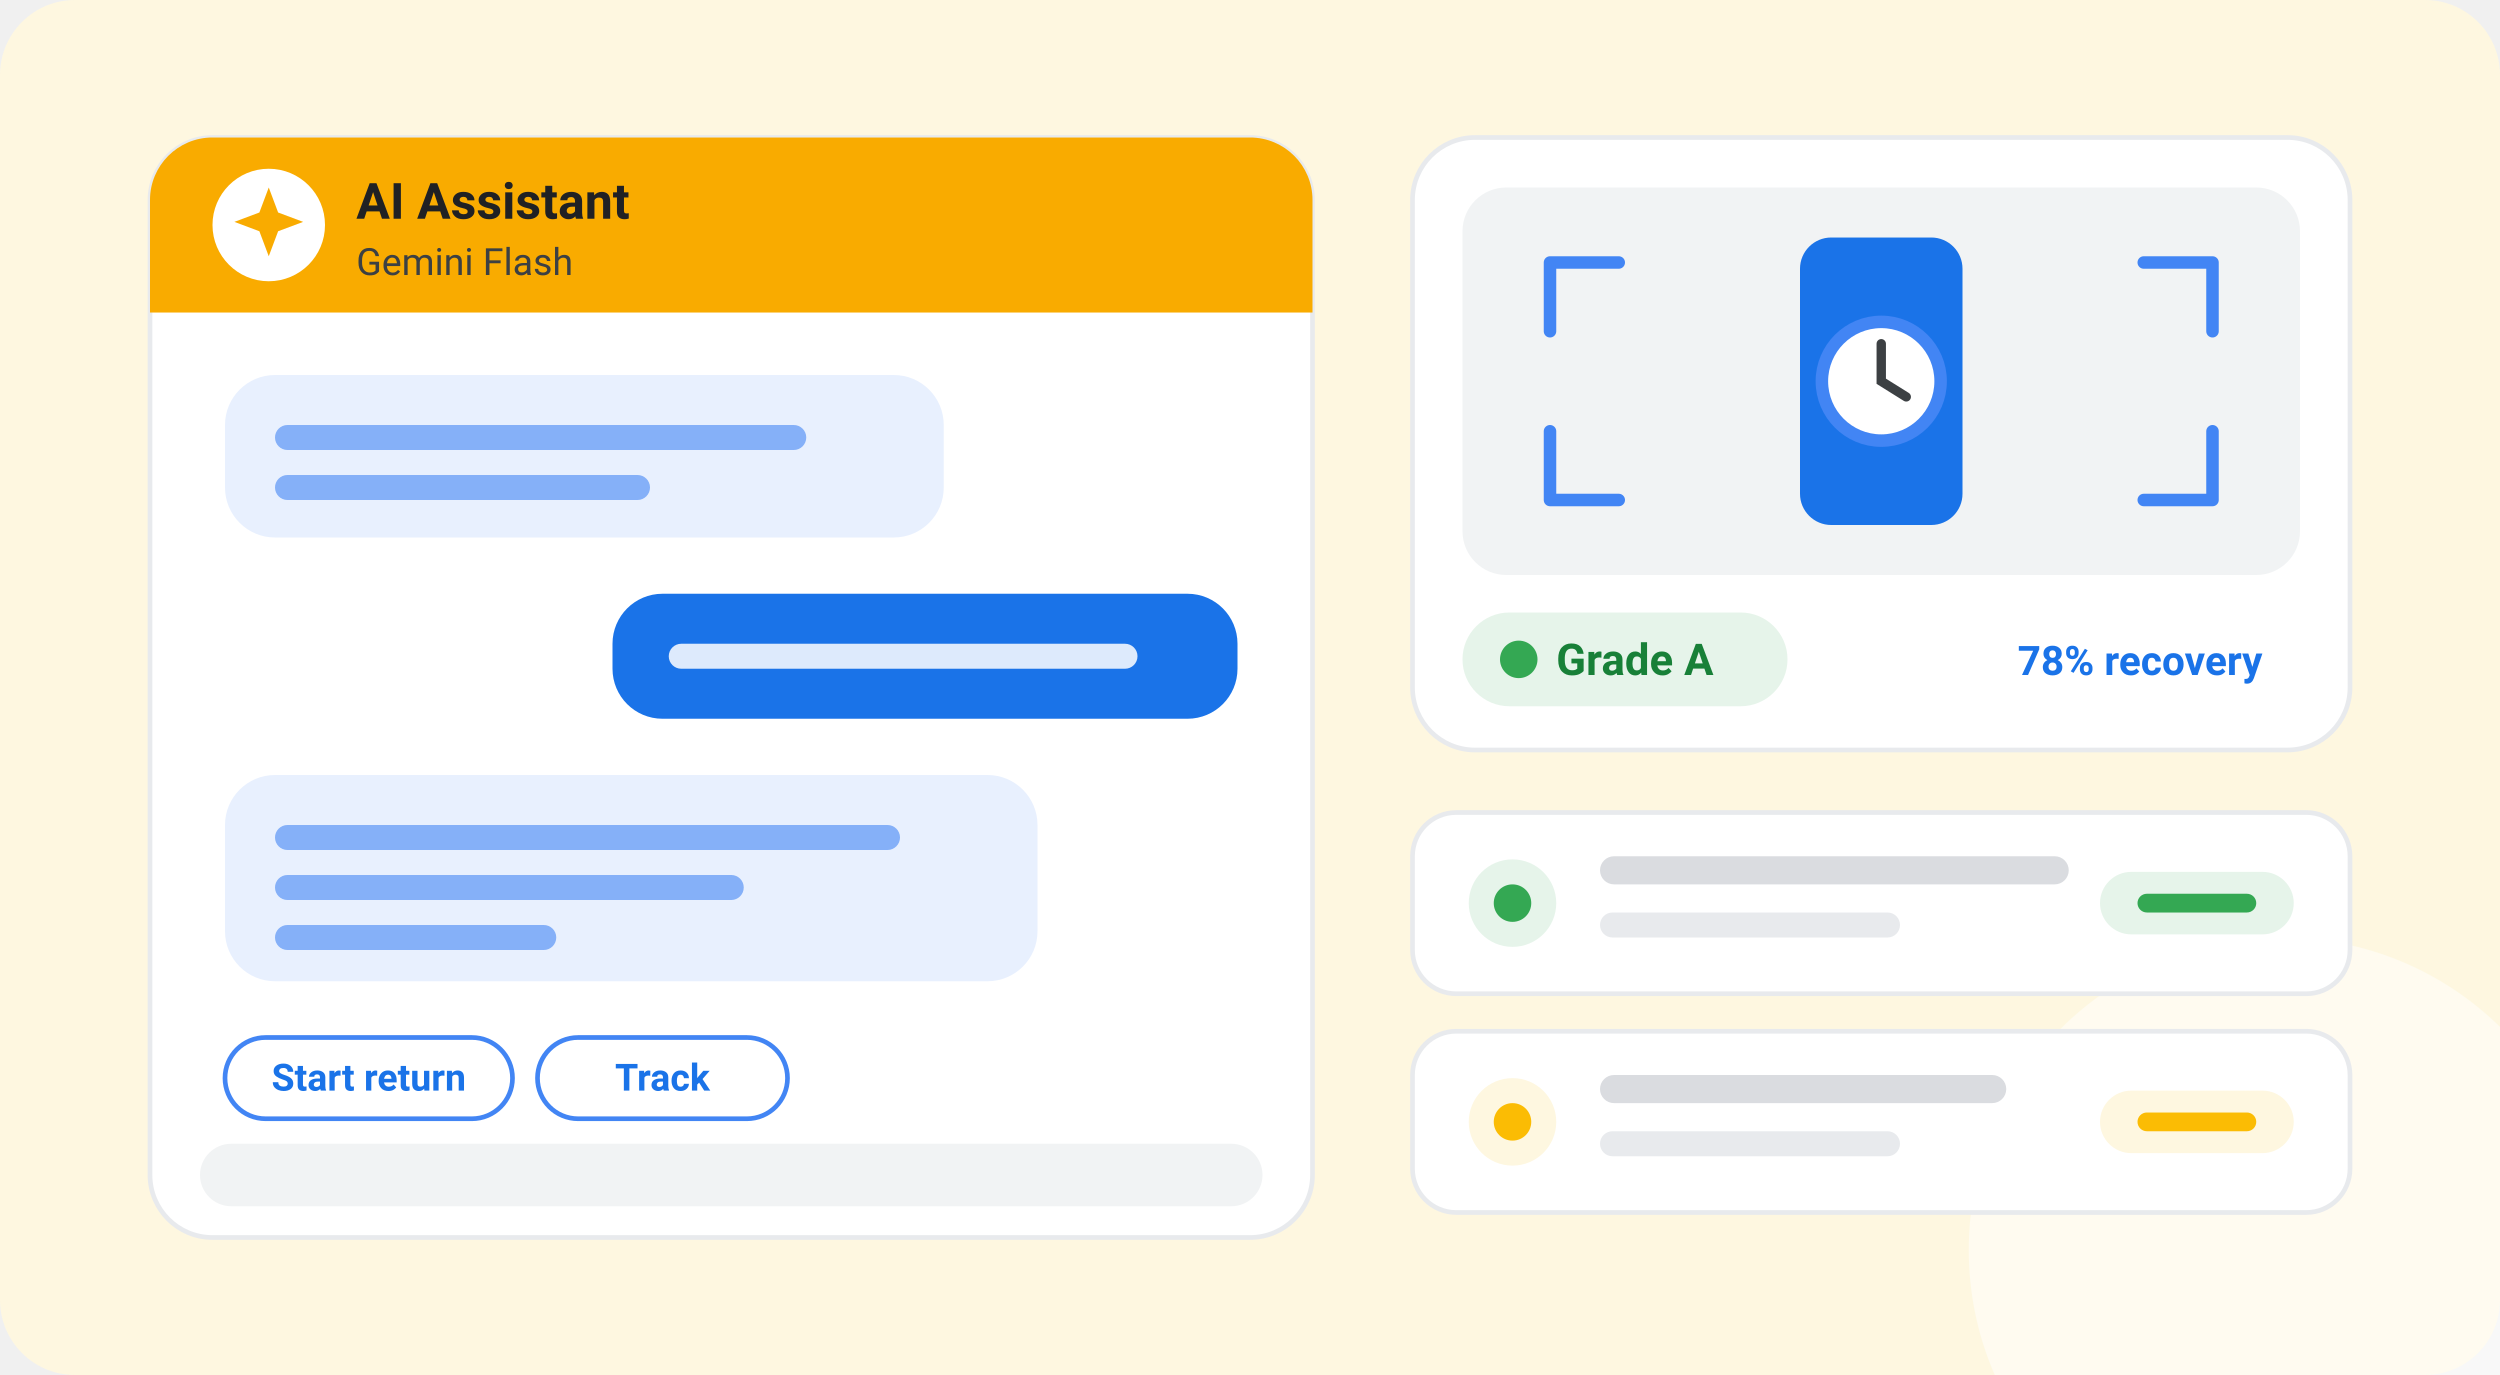
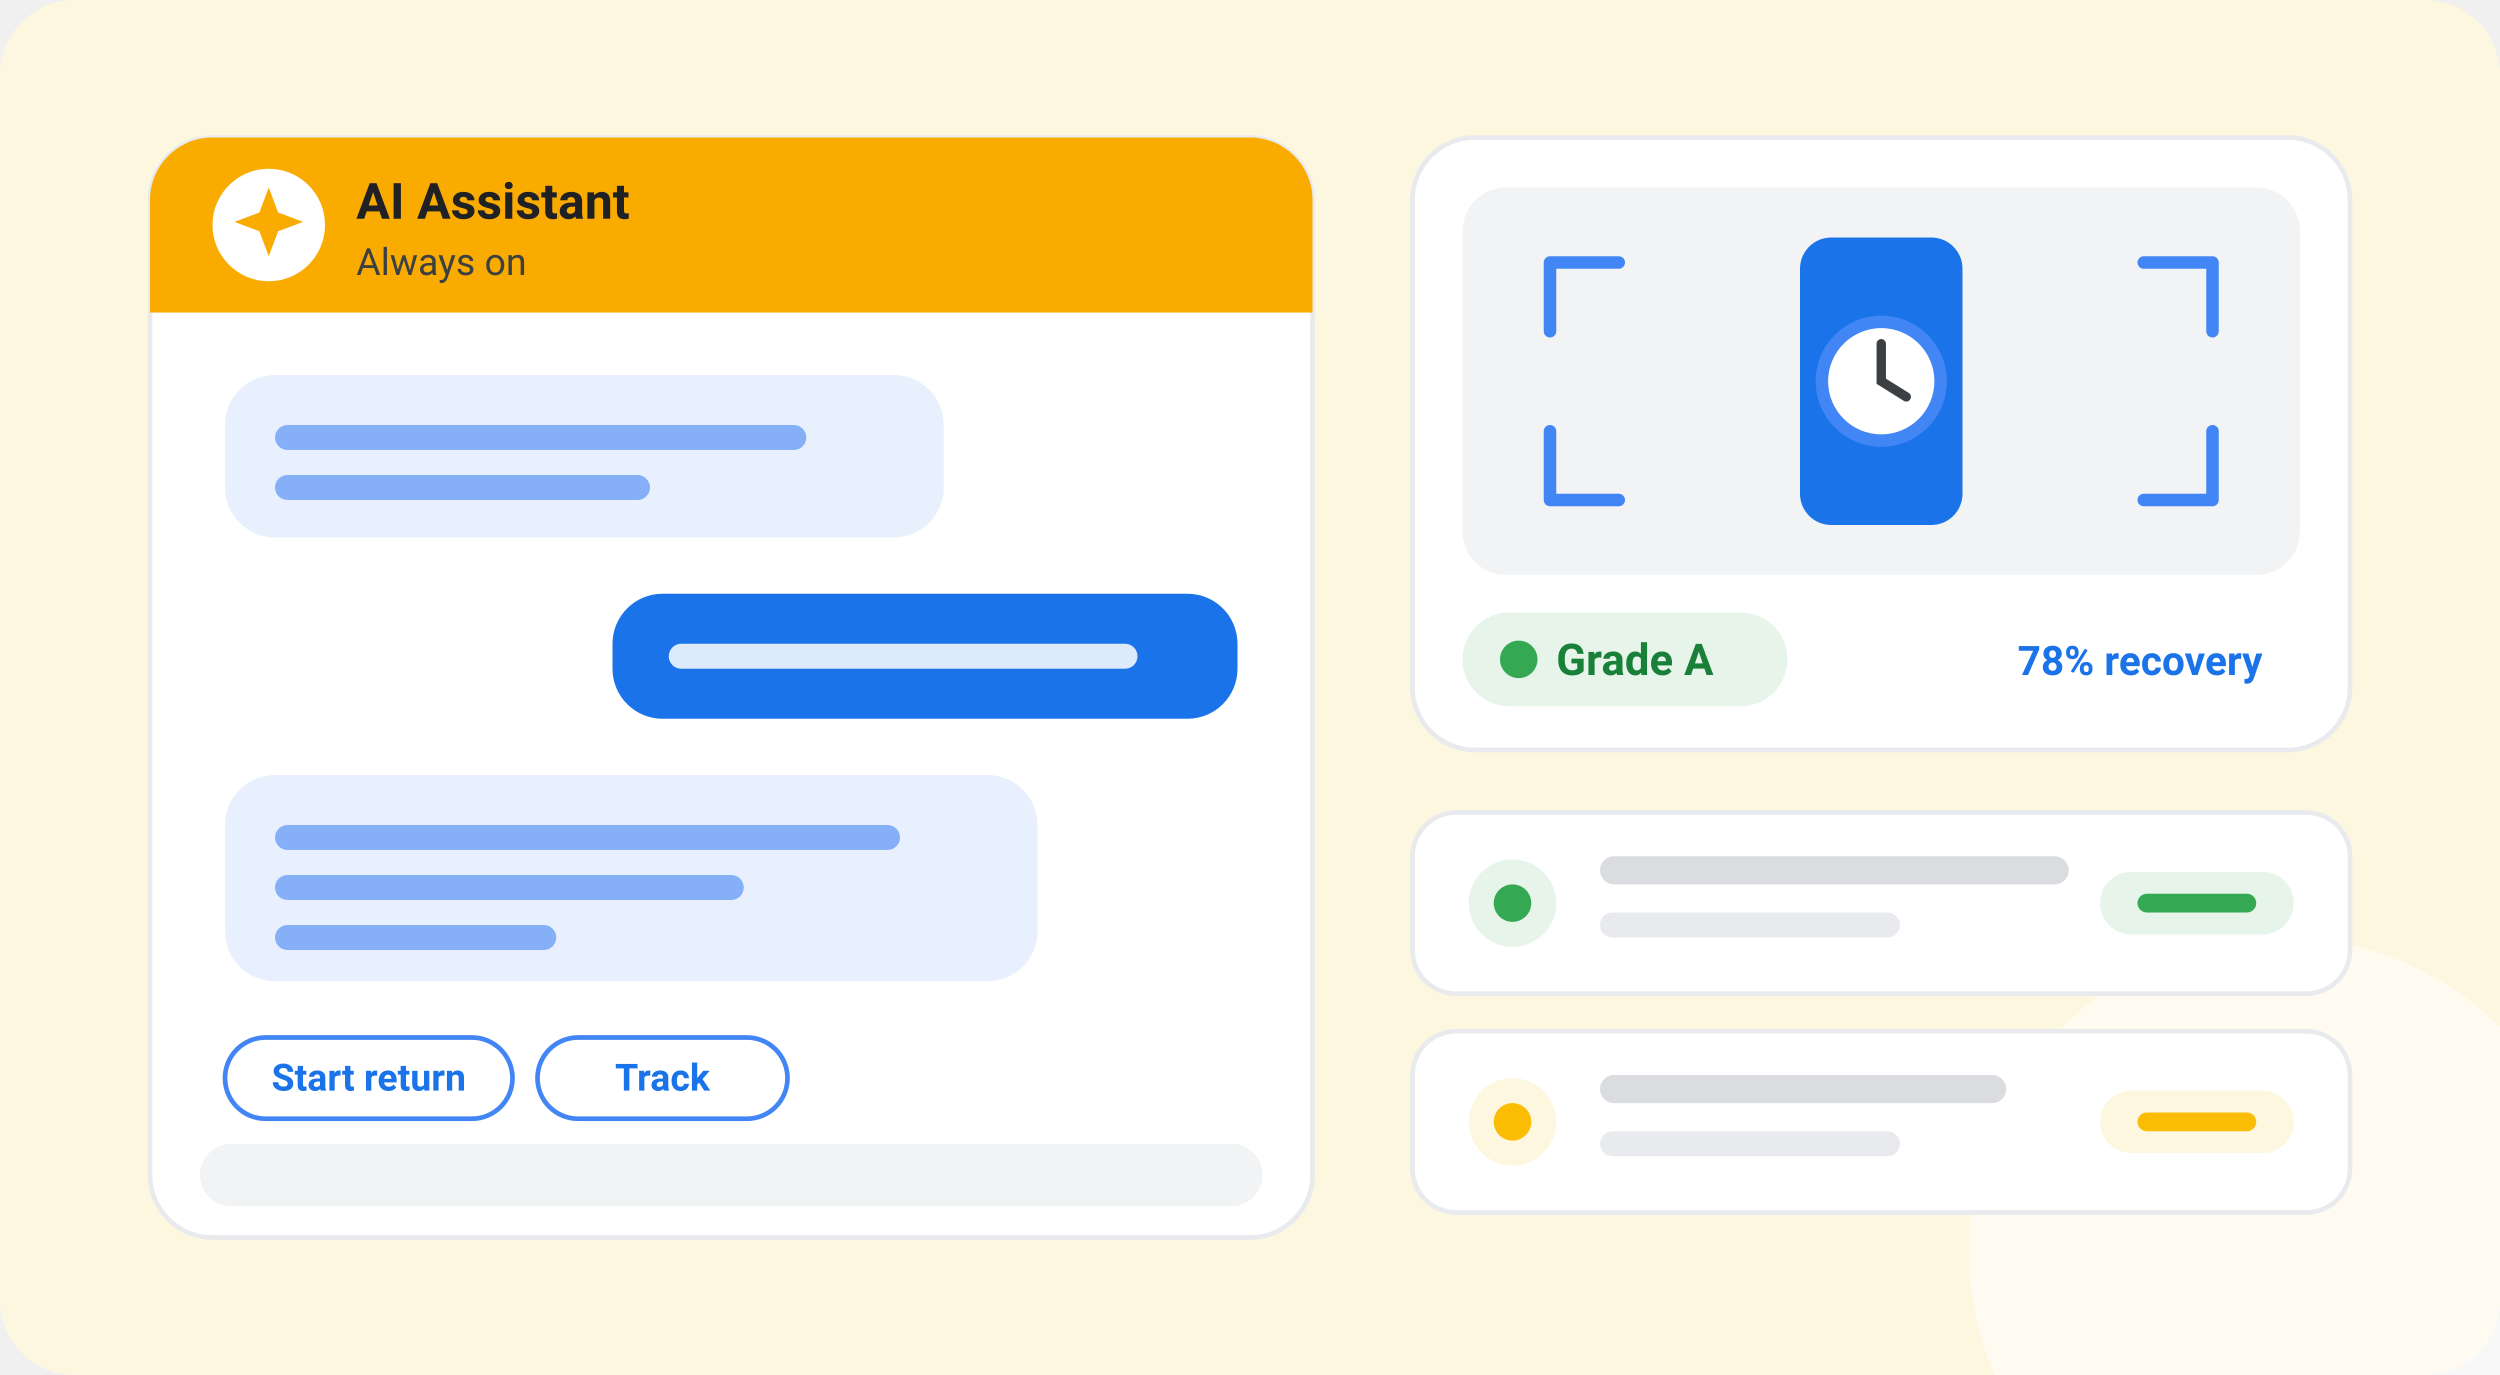
<svg xmlns="http://www.w3.org/2000/svg" viewBox="0 0 800 440" width="800" height="440" font-family="Google Sans, Roboto, Arial, sans-serif" role="img">
  <rect width="800" height="440" rx="24" fill="#FEF7E0" />
  <circle cx="730" cy="400" r="100" fill="#fff" opacity="0.5" />
  <rect x="48" y="44" width="372" height="352" rx="20" fill="#fff" stroke="#E8EAED" stroke-width="1.5" />
  <path d="M48,64 a20,20 0 0 1 20,-20 h332 a20,20 0 0 1 20,20 v36 h-372z" fill="#F9AB00" />
  <circle cx="86" cy="72" r="18" fill="#fff" />
  <path d="M86,60 l3,8 l8,3 l-8,3 l-3,8 l-3,-8 l-8,-3 l8,-3z" fill="#F9AB00" />
  <text x="114" y="70" font-size="16" font-weight="700" fill="#202124" text-anchor="start">AI Assistant</text>
-   <text x="114" y="88" font-size="12" font-weight="400" fill="#3C4043" text-anchor="start">Gemini Flash</text>
+   <text x="114" y="88" font-size="12" font-weight="400" fill="#3C4043" text-anchor="start">Always on</text>
  <rect x="72" y="120" width="230" height="52" rx="16" fill="#E8F0FE" />
  <rect x="88" y="136" width="170" height="8" rx="4" fill="#4285F4" opacity="0.6" />
  <rect x="88" y="152" width="120" height="8" rx="4" fill="#4285F4" opacity="0.6" />
  <rect x="196" y="190" width="200" height="40" rx="16" fill="#1A73E8" />
  <rect x="214" y="206" width="150" height="8" rx="4" fill="#fff" opacity="0.85" />
  <rect x="72" y="248" width="260" height="66" rx="16" fill="#E8F0FE" />
  <rect x="88" y="264" width="200" height="8" rx="4" fill="#4285F4" opacity="0.6" />
  <rect x="88" y="280" width="150" height="8" rx="4" fill="#4285F4" opacity="0.6" />
  <rect x="88" y="296" width="90" height="8" rx="4" fill="#4285F4" opacity="0.6" />
  <rect x="72" y="332" width="92" height="26" rx="13" fill="#fff" stroke="#4285F4" stroke-width="1.5" />
  <text x="118.0" y="349" font-size="12" font-weight="700" fill="#1A73E8" text-anchor="middle">Start return</text>
  <rect x="172" y="332" width="80" height="26" rx="13" fill="#fff" stroke="#4285F4" stroke-width="1.5" />
  <text x="212.0" y="349" font-size="12" font-weight="700" fill="#1A73E8" text-anchor="middle">Track</text>
  <rect x="64" y="366" width="340" height="20" rx="10" fill="#F1F3F4" />
  <rect x="452" y="44" width="300" height="196" rx="20" fill="#fff" stroke="#E8EAED" stroke-width="1.5" />
  <rect x="468" y="60" width="268" height="124" rx="14" fill="#F1F3F4" />
  <rect x="576" y="76" width="52" height="92" rx="10" fill="#1A73E8" />
  <circle cx="602" cy="122" r="19" fill="#fff" stroke="#4285F4" stroke-width="4" />
  <path d="M602,110 v12 l8,5" stroke="#3C4043" stroke-width="3" fill="none" stroke-linecap="round" />
  <path d="M496,106 v-22 h22" fill="none" stroke="#4285F4" stroke-width="4" stroke-linecap="round" stroke-linejoin="round" />
  <path d="M708,106 v-22 h-22" fill="none" stroke="#4285F4" stroke-width="4" stroke-linecap="round" stroke-linejoin="round" />
  <path d="M496,138 v22 h22" fill="none" stroke="#4285F4" stroke-width="4" stroke-linecap="round" stroke-linejoin="round" />
  <path d="M708,138 v22 h-22" fill="none" stroke="#4285F4" stroke-width="4" stroke-linecap="round" stroke-linejoin="round" />
  <rect x="468" y="196" width="104" height="30" rx="15" fill="#E6F4EA" />
  <circle cx="486" cy="211" r="6" fill="#34A853" />
  <text x="498" y="216" font-size="14" font-weight="700" fill="#188038" text-anchor="start">Grade A</text>
  <text x="724" y="216" font-size="13" font-weight="700" fill="#1A73E8" text-anchor="end">78% recovery</text>
  <rect x="452" y="260" width="300" height="58" rx="14" fill="#fff" stroke="#E8EAED" stroke-width="1.5" />
  <circle cx="484" cy="289" r="14" fill="#E6F4EA" />
  <circle cx="484" cy="289" r="6" fill="#34A853" />
  <rect x="512" y="274" width="150" height="9" rx="4.5" fill="#DADCE0" />
  <rect x="512" y="292" width="96" height="8" rx="4" fill="#E8EAED" />
  <rect x="672" y="279" width="62" height="20" rx="10" fill="#E6F4EA" />
  <rect x="684" y="286" width="38" height="6" rx="3" fill="#34A853" />
  <rect x="452" y="330" width="300" height="58" rx="14" fill="#fff" stroke="#E8EAED" stroke-width="1.5" />
  <circle cx="484" cy="359" r="14" fill="#FEF7E0" />
  <circle cx="484" cy="359" r="6" fill="#FBBC04" />
  <rect x="512" y="344" width="130" height="9" rx="4.5" fill="#DADCE0" />
  <rect x="512" y="362" width="96" height="8" rx="4" fill="#E8EAED" />
  <rect x="672" y="349" width="62" height="20" rx="10" fill="#FEF7E0" />
  <rect x="684" y="356" width="38" height="6" rx="3" fill="#FBBC04" />
</svg>
